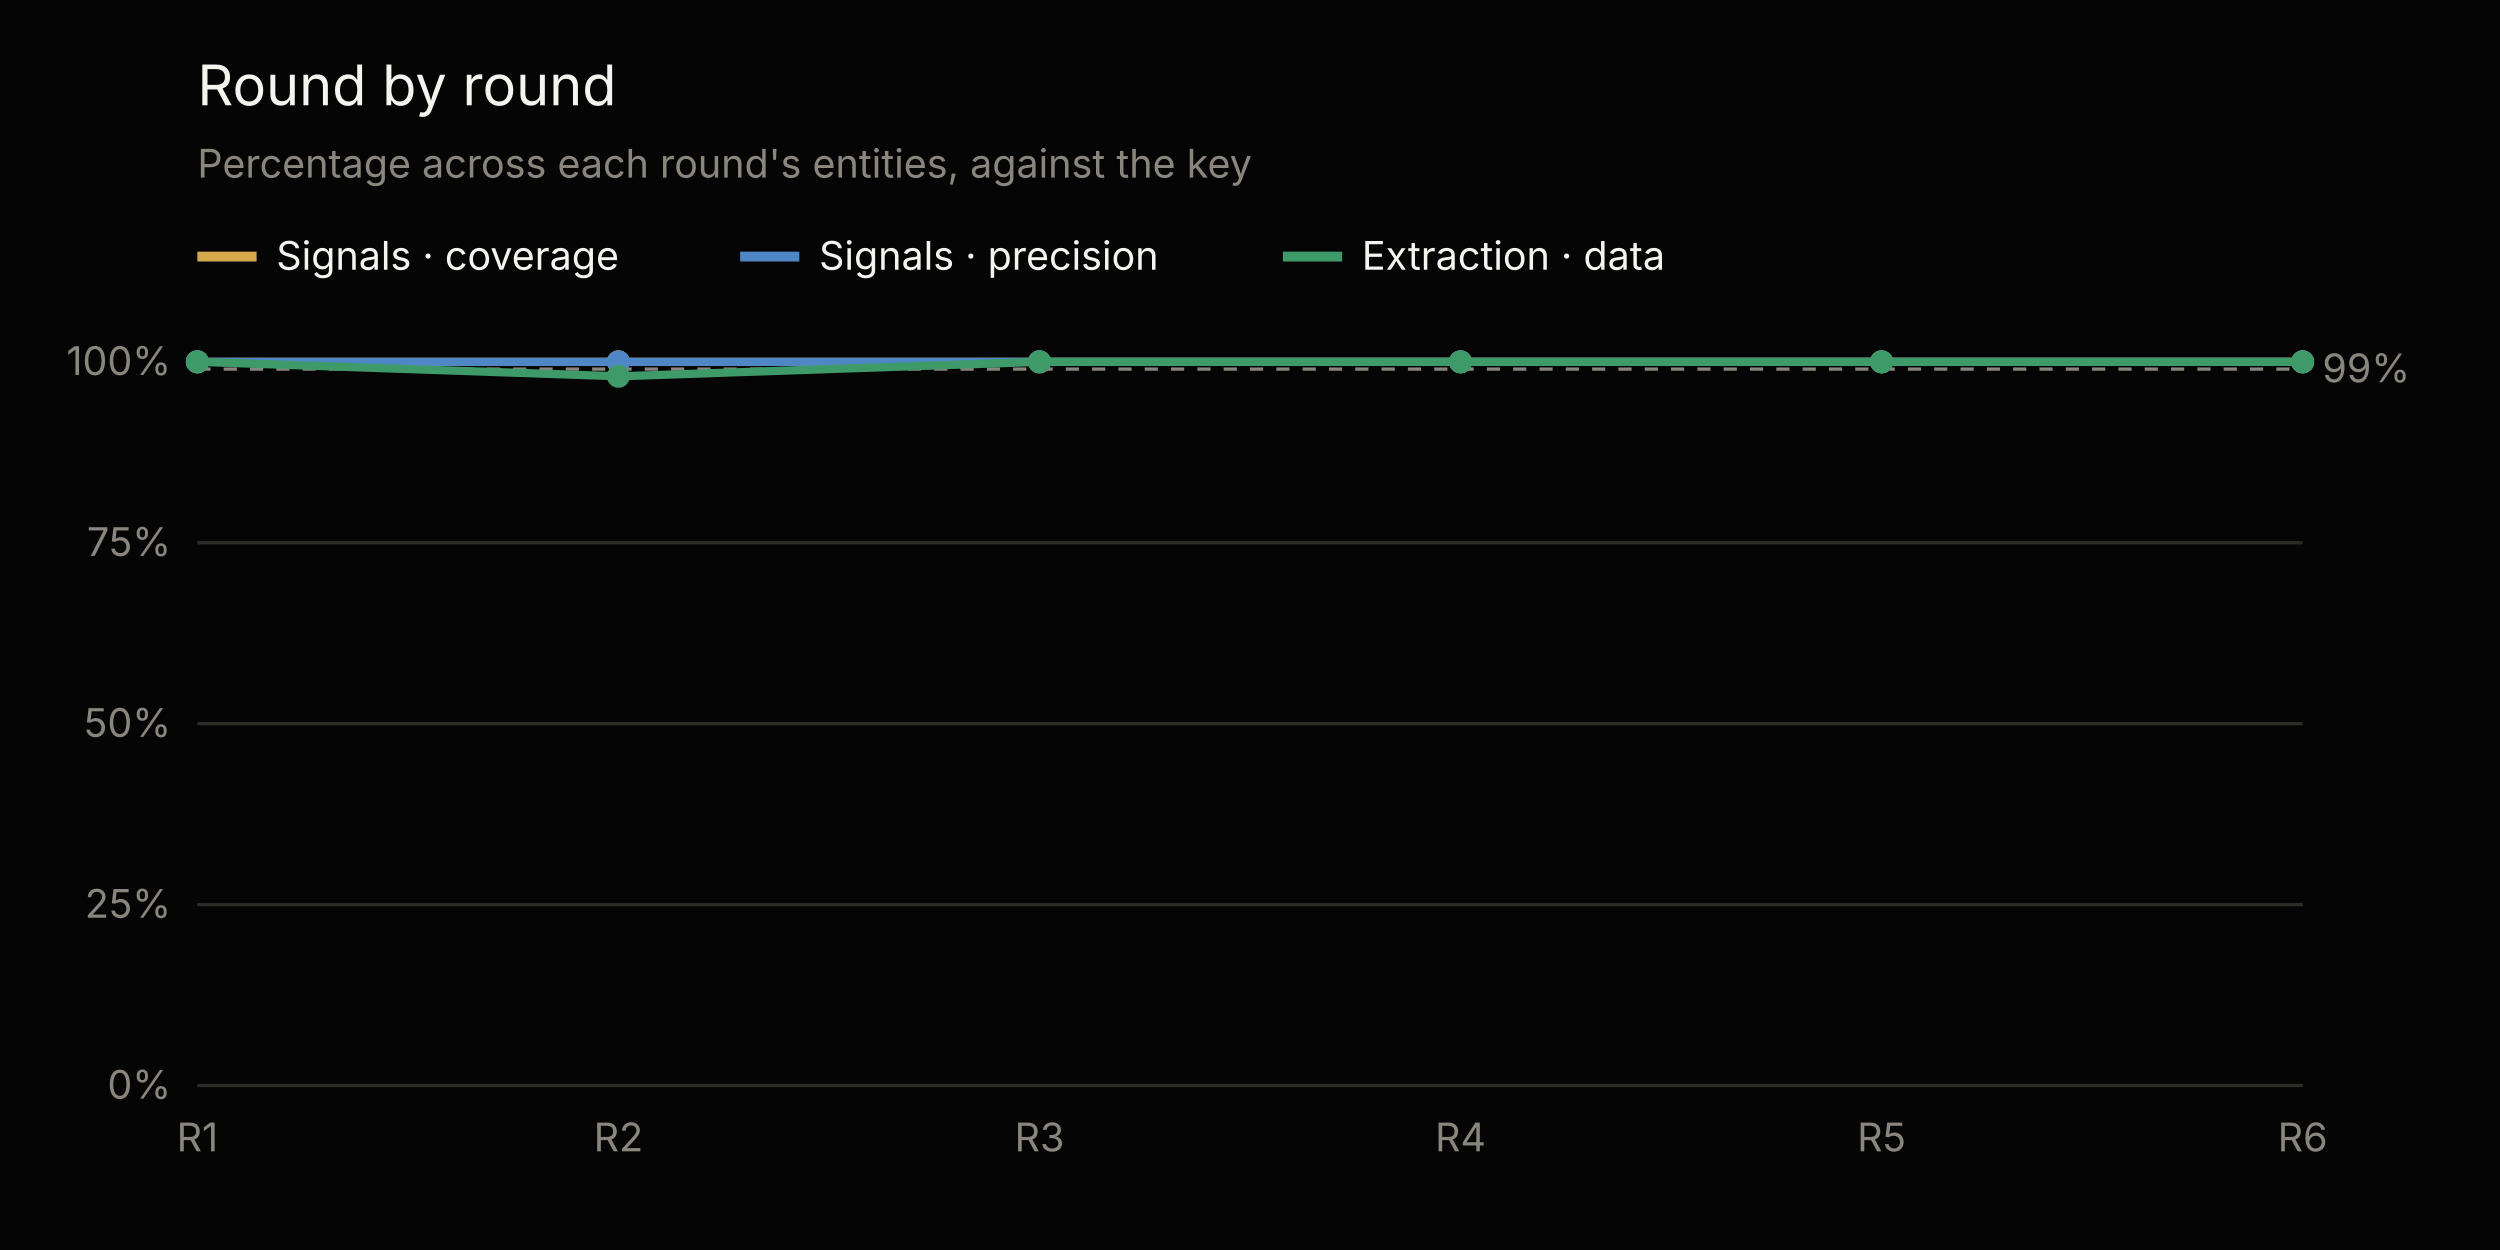
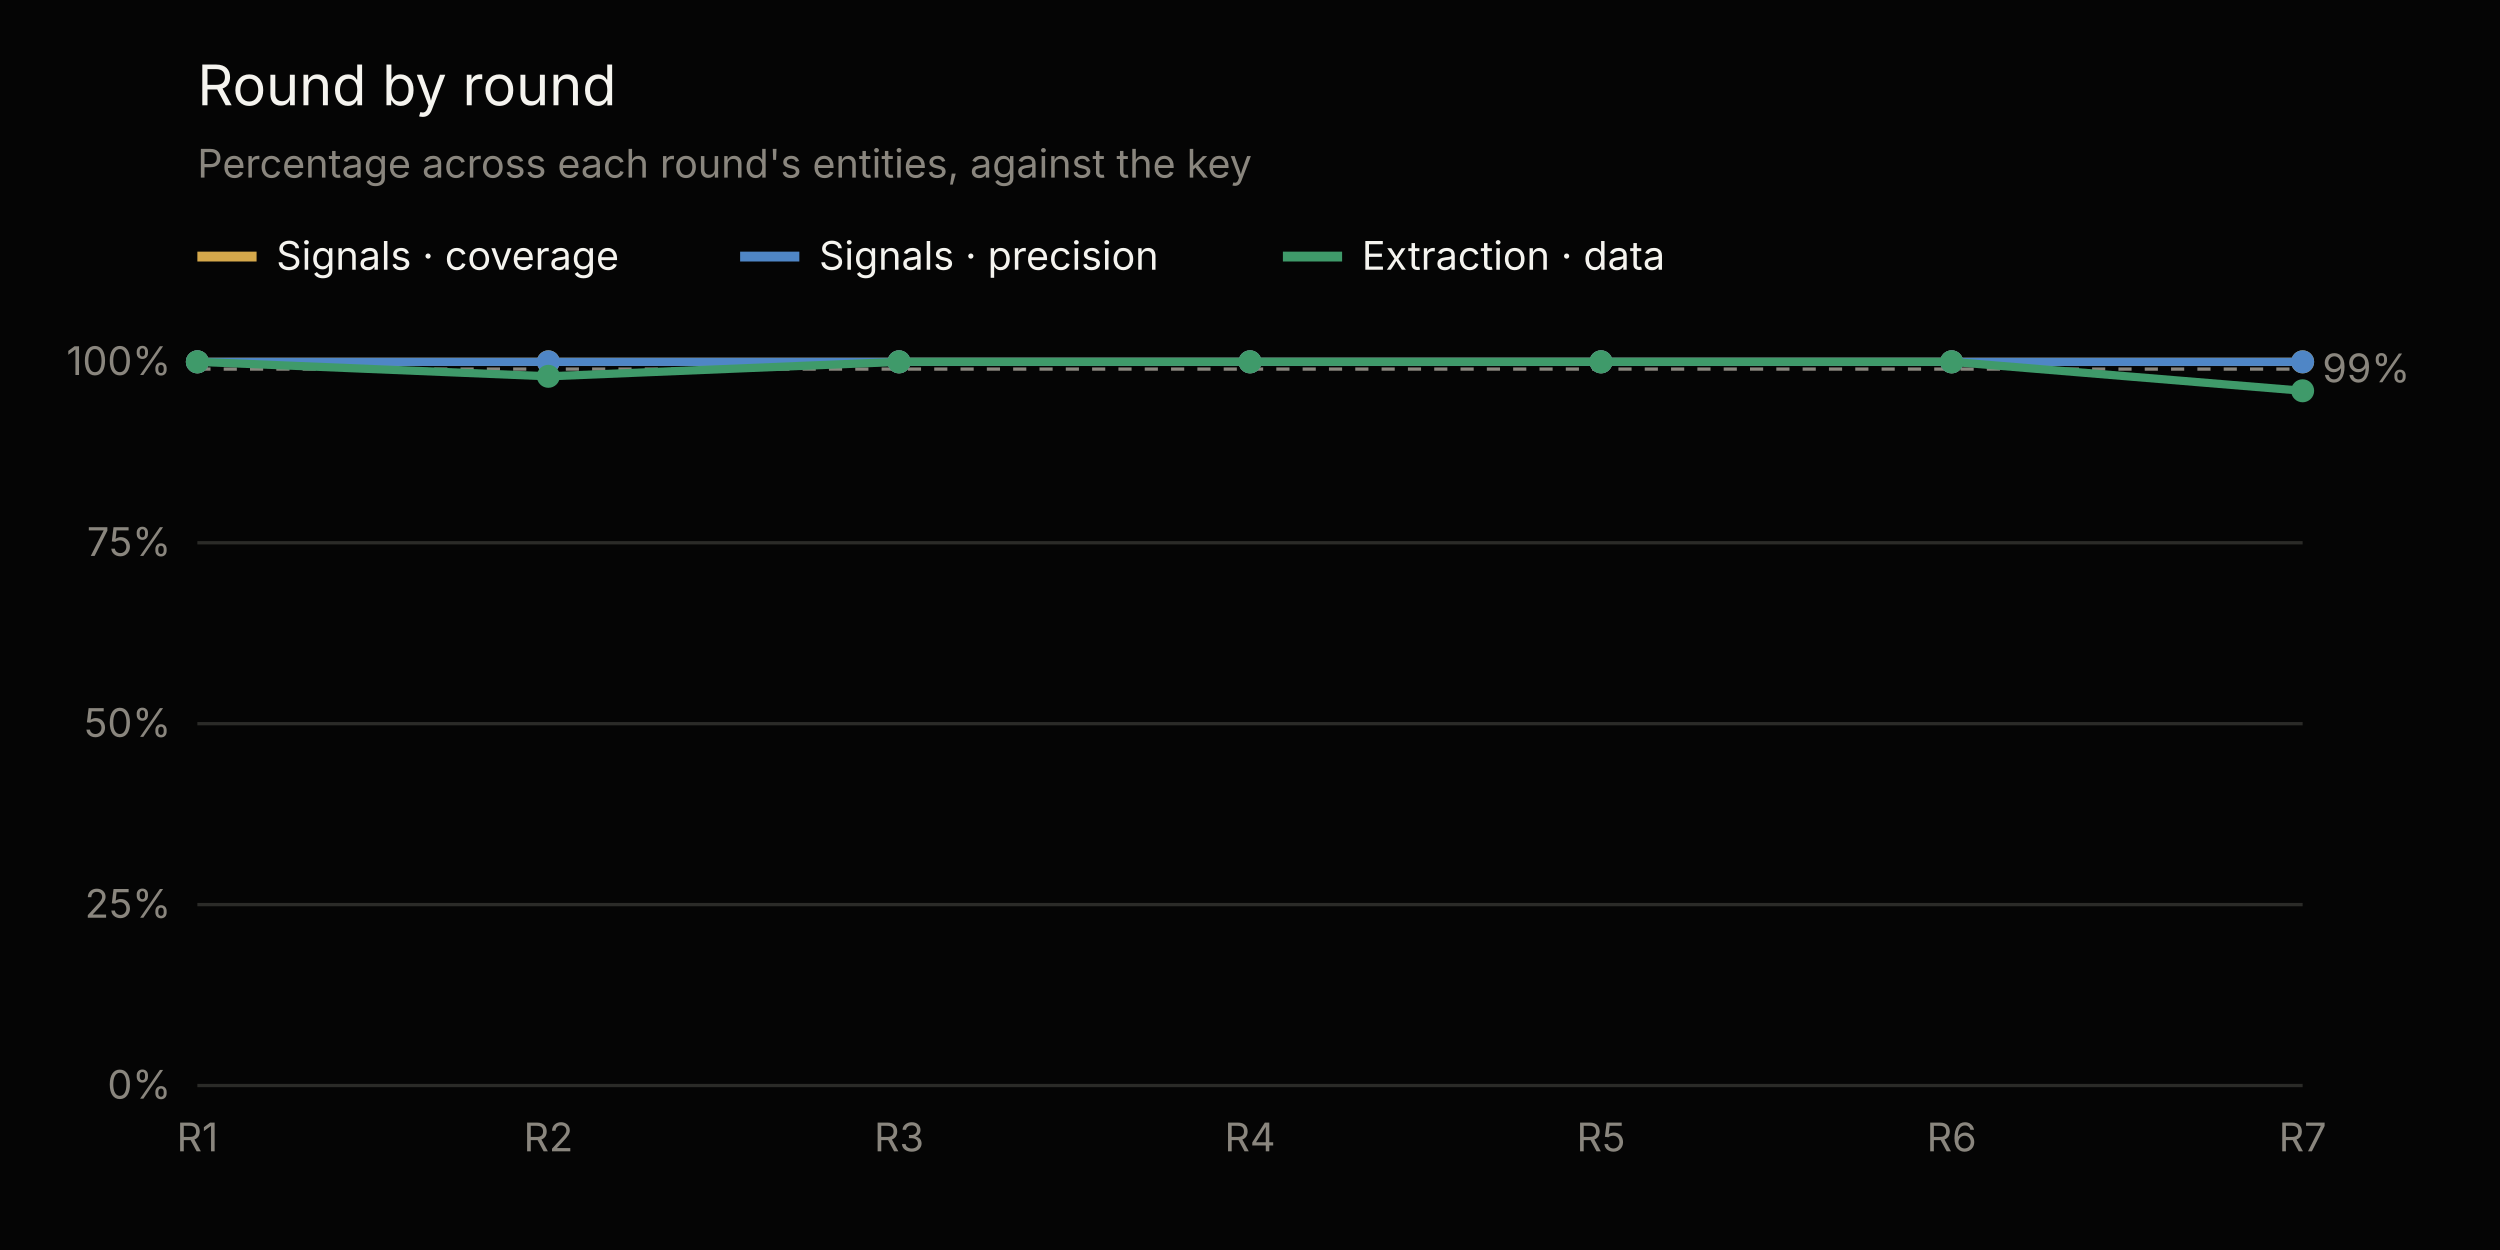
<svg xmlns="http://www.w3.org/2000/svg" viewBox="0 0 760 380" font-family="Inter, Arial, sans-serif" font-size="12">
  <rect width="760" height="380" fill="#050505" />
  <text x="60" y="32" font-size="17" fill="#f5f4ef">Round by round</text>
  <text x="60" y="54" fill="#8a867e">Percentage across each round's entities, against the key</text>
  <line x1="60" x2="78" y1="78" y2="78" stroke="#d5a84b" stroke-width="3" />
  <text x="84" y="82" fill="#f5f4ef">Signals · coverage</text>
  <line x1="225" x2="243" y1="78" y2="78" stroke="#4f86c6" stroke-width="3" />
  <text x="249" y="82" fill="#f5f4ef">Signals · precision</text>
  <line x1="390" x2="408" y1="78" y2="78" stroke="#3f9a6a" stroke-width="3" />
  <text x="414" y="82" fill="#f5f4ef">Extraction · data</text>
  <line x1="60" x2="700" y1="330.0" y2="330.0" stroke="#2b2b28" />
  <text x="52" y="334.0" text-anchor="end" fill="#8a867e">0%</text>
  <line x1="60" x2="700" y1="275.0" y2="275.0" stroke="#2b2b28" />
  <text x="52" y="279.0" text-anchor="end" fill="#8a867e">25%</text>
  <line x1="60" x2="700" y1="220.0" y2="220.0" stroke="#2b2b28" />
  <text x="52" y="224.0" text-anchor="end" fill="#8a867e">50%</text>
  <line x1="60" x2="700" y1="165.0" y2="165.0" stroke="#2b2b28" />
  <text x="52" y="169.0" text-anchor="end" fill="#8a867e">75%</text>
  <line x1="60" x2="700" y1="110.0" y2="110.0" stroke="#2b2b28" />
  <text x="52" y="114.0" text-anchor="end" fill="#8a867e">100%</text>
  <line x1="60" x2="700" y1="112.2" y2="112.2" stroke="#8a867e" stroke-dasharray="4 4" />
  <text x="706" y="116.2" fill="#8a867e">99%</text>
  <text x="60.0" y="350" text-anchor="middle" fill="#8a867e">R1</text>
-   <text x="188.0" y="350" text-anchor="middle" fill="#8a867e">R2</text>
-   <text x="316.0" y="350" text-anchor="middle" fill="#8a867e">R3</text>
-   <text x="444.0" y="350" text-anchor="middle" fill="#8a867e">R4</text>
-   <text x="572.0" y="350" text-anchor="middle" fill="#8a867e">R5</text>
-   <text x="700.0" y="350" text-anchor="middle" fill="#8a867e">R6</text>
-   <path d="M60.0,110.0 L188.0,110.0 L316.0,110.0 L444.0,110.0 L572.0,110.0 L700.0,110.0" fill="none" stroke="#d5a84b" stroke-width="2.5" />
+   <text x="166.7" y="350" text-anchor="middle" fill="#8a867e">R2</text>
+   <text x="273.3" y="350" text-anchor="middle" fill="#8a867e">R3</text>
+   <text x="380.0" y="350" text-anchor="middle" fill="#8a867e">R4</text>
+   <text x="486.7" y="350" text-anchor="middle" fill="#8a867e">R5</text>
+   <text x="593.3" y="350" text-anchor="middle" fill="#8a867e">R6</text>
+   <text x="700.0" y="350" text-anchor="middle" fill="#8a867e">R7</text>
+   <path d="M60.0,110.0 L166.7,110.0 L273.3,110.0 L380.0,110.0 L486.7,110.0 L593.3,110.0 L700.0,110.0" fill="none" stroke="#d5a84b" stroke-width="2.5" />
  <circle cx="60.0" cy="110.0" r="3.5" fill="#d5a84b" />
-   <circle cx="188.0" cy="110.0" r="3.5" fill="#d5a84b" />
-   <circle cx="316.0" cy="110.0" r="3.5" fill="#d5a84b" />
-   <circle cx="444.0" cy="110.0" r="3.5" fill="#d5a84b" />
-   <circle cx="572.0" cy="110.0" r="3.5" fill="#d5a84b" />
+   <circle cx="166.7" cy="110.0" r="3.5" fill="#d5a84b" />
+   <circle cx="273.3" cy="110.0" r="3.5" fill="#d5a84b" />
+   <circle cx="380.0" cy="110.0" r="3.5" fill="#d5a84b" />
+   <circle cx="486.7" cy="110.0" r="3.5" fill="#d5a84b" />
+   <circle cx="593.3" cy="110.0" r="3.5" fill="#d5a84b" />
  <circle cx="700.0" cy="110.0" r="3.5" fill="#d5a84b" />
-   <path d="M60.0,110.0 L188.0,110.0 L316.0,110.0 L444.0,110.0 L572.0,110.0 L700.0,110.0" fill="none" stroke="#4f86c6" stroke-width="2.5" />
+   <path d="M60.0,110.0 L166.7,110.0 L273.3,110.0 L380.0,110.0 L486.7,110.0 L593.3,110.0 L700.0,110.0" fill="none" stroke="#4f86c6" stroke-width="2.5" />
  <circle cx="60.0" cy="110.0" r="3.5" fill="#4f86c6" />
-   <circle cx="188.0" cy="110.0" r="3.5" fill="#4f86c6" />
-   <circle cx="316.0" cy="110.0" r="3.5" fill="#4f86c6" />
-   <circle cx="444.0" cy="110.0" r="3.5" fill="#4f86c6" />
-   <circle cx="572.0" cy="110.0" r="3.5" fill="#4f86c6" />
+   <circle cx="166.7" cy="110.0" r="3.5" fill="#4f86c6" />
+   <circle cx="273.3" cy="110.0" r="3.5" fill="#4f86c6" />
+   <circle cx="380.0" cy="110.0" r="3.5" fill="#4f86c6" />
+   <circle cx="486.7" cy="110.0" r="3.5" fill="#4f86c6" />
+   <circle cx="593.3" cy="110.0" r="3.5" fill="#4f86c6" />
  <circle cx="700.0" cy="110.0" r="3.5" fill="#4f86c6" />
-   <path d="M60.0,110.0 L188.0,114.4 L316.0,110.0 L444.0,110.0 L572.0,110.0 L700.0,110.0" fill="none" stroke="#3f9a6a" stroke-width="2.5" />
+   <path d="M60.0,110.0 L166.7,114.4 L273.3,110.0 L380.0,110.0 L486.7,110.0 L593.3,110.0 L700.0,118.8" fill="none" stroke="#3f9a6a" stroke-width="2.5" />
  <circle cx="60.0" cy="110.0" r="3.5" fill="#3f9a6a" />
-   <circle cx="188.0" cy="114.4" r="3.5" fill="#3f9a6a" />
-   <circle cx="316.0" cy="110.0" r="3.5" fill="#3f9a6a" />
-   <circle cx="444.0" cy="110.0" r="3.5" fill="#3f9a6a" />
-   <circle cx="572.0" cy="110.0" r="3.5" fill="#3f9a6a" />
-   <circle cx="700.0" cy="110.0" r="3.5" fill="#3f9a6a" />
+   <circle cx="166.7" cy="114.4" r="3.5" fill="#3f9a6a" />
+   <circle cx="273.3" cy="110.0" r="3.5" fill="#3f9a6a" />
+   <circle cx="380.0" cy="110.0" r="3.5" fill="#3f9a6a" />
+   <circle cx="486.7" cy="110.0" r="3.5" fill="#3f9a6a" />
+   <circle cx="593.3" cy="110.0" r="3.5" fill="#3f9a6a" />
+   <circle cx="700.0" cy="118.8" r="3.5" fill="#3f9a6a" />
</svg>
